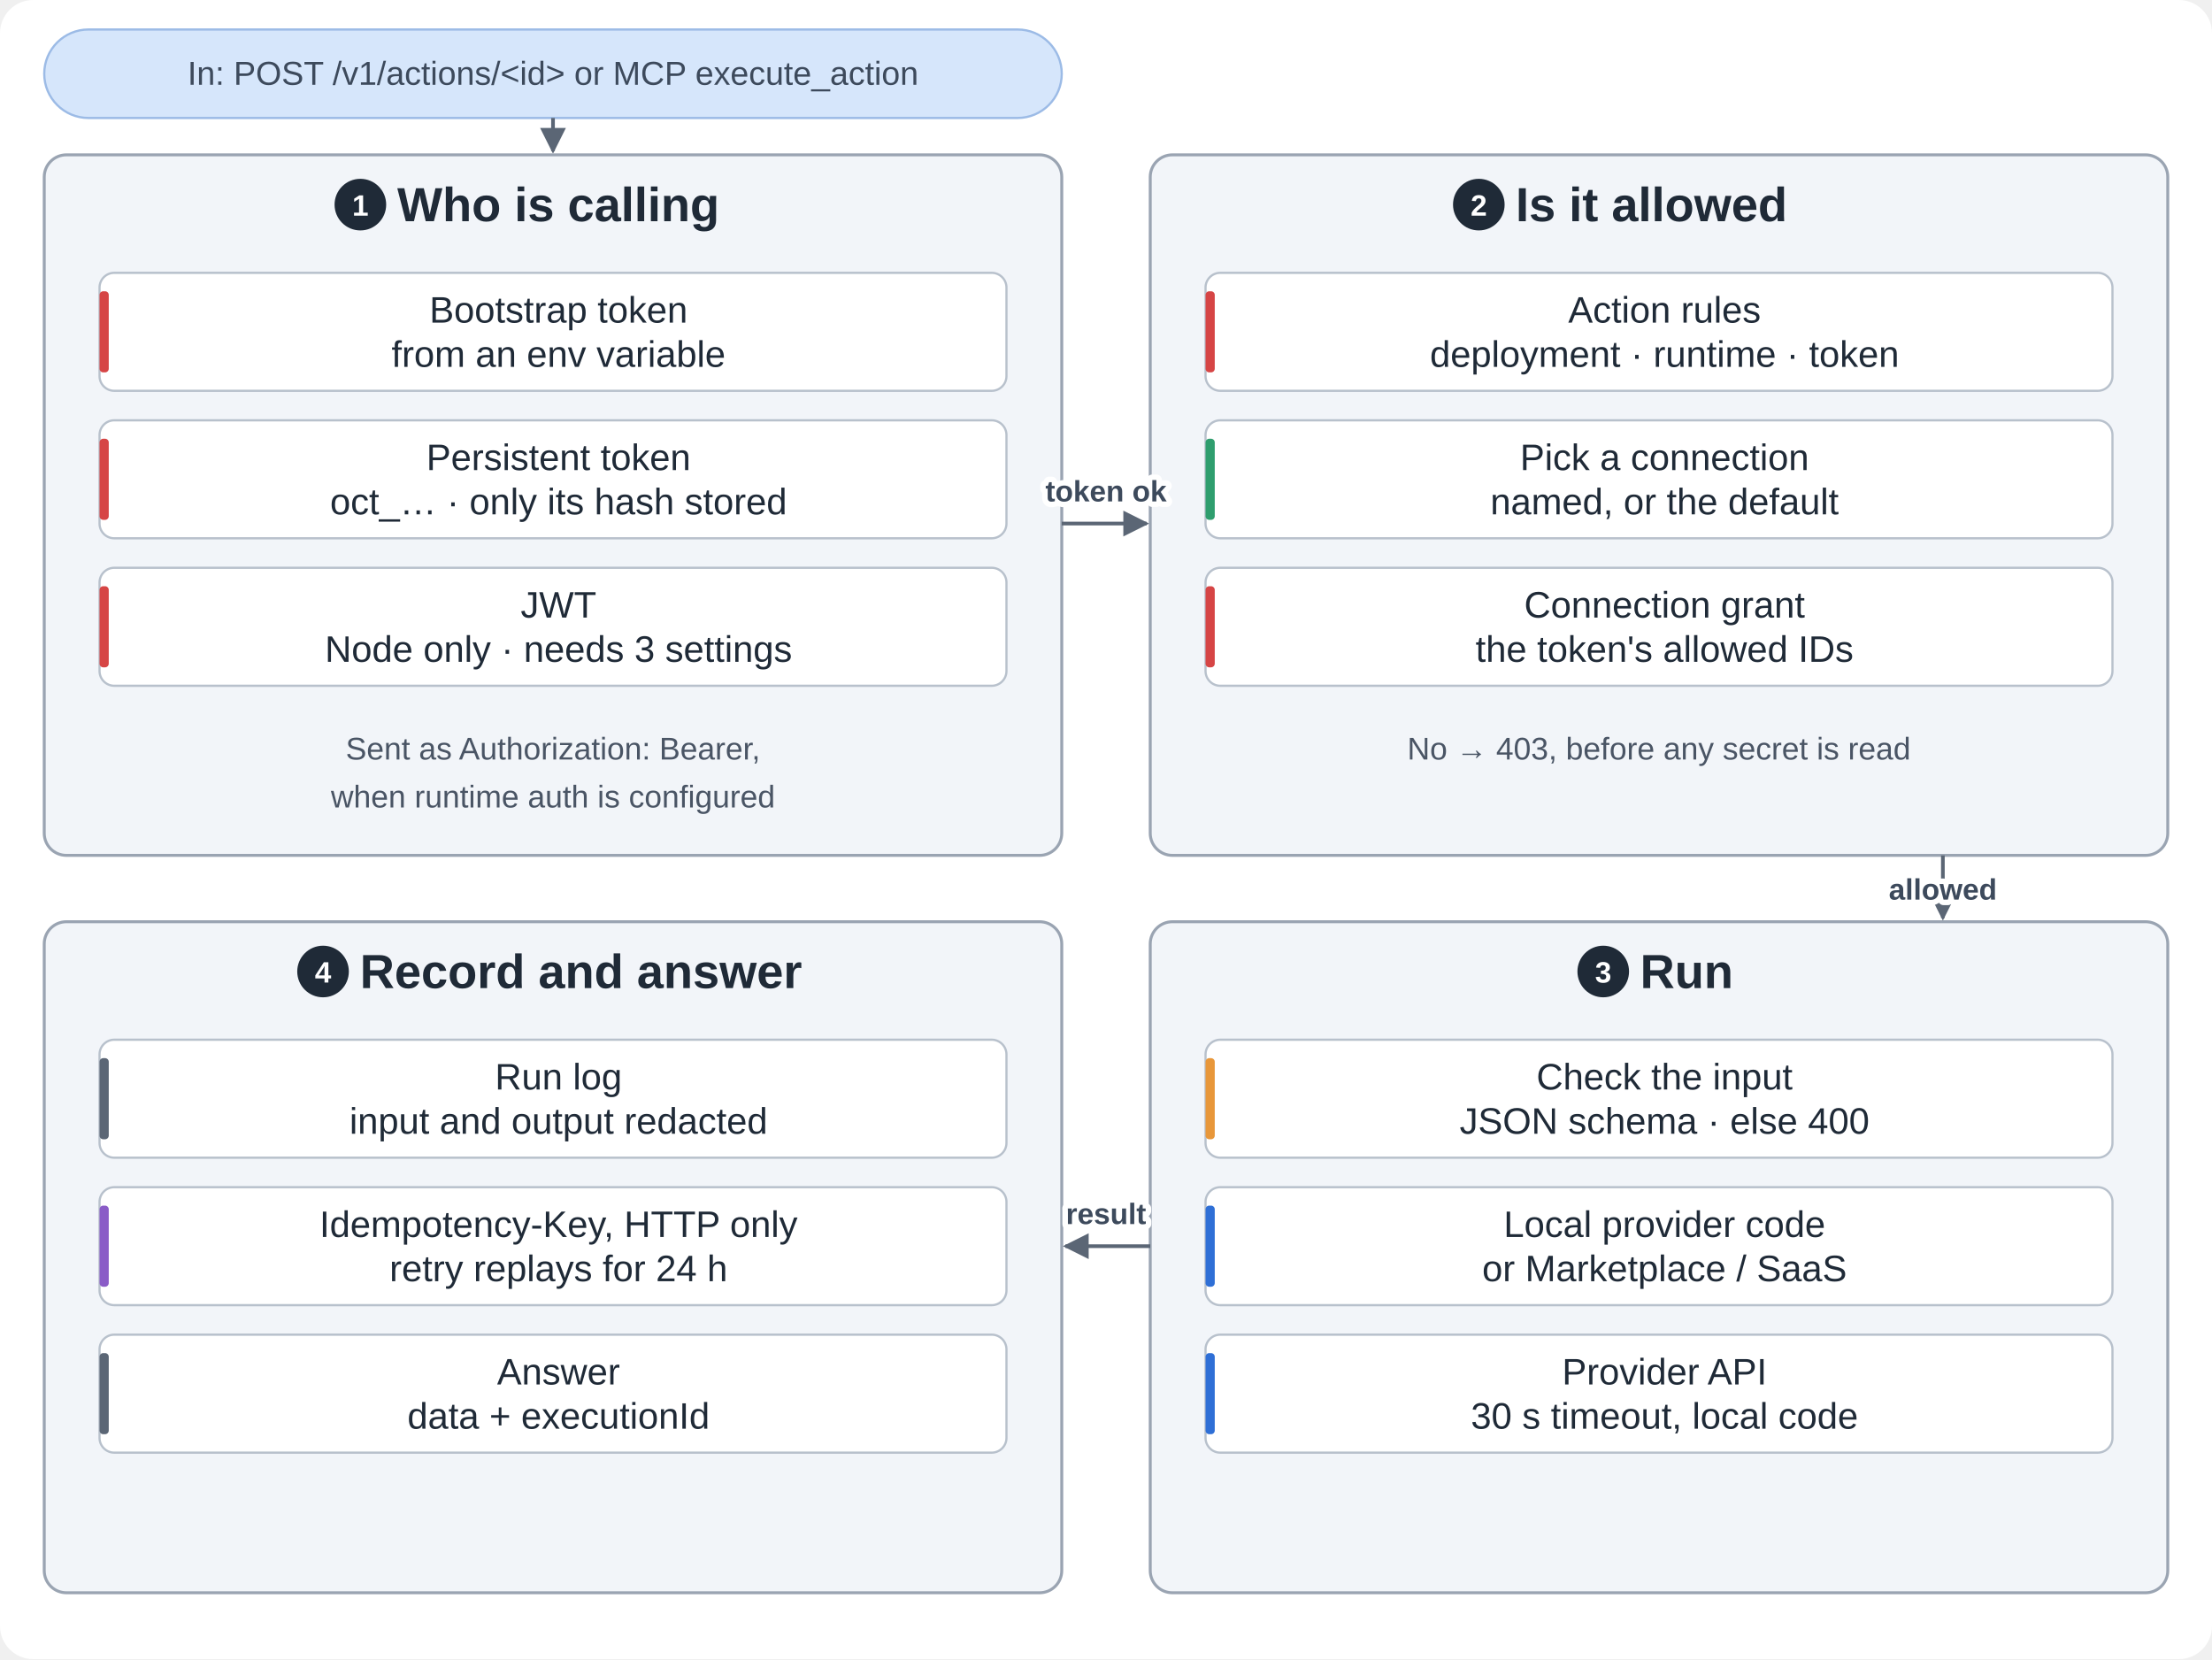
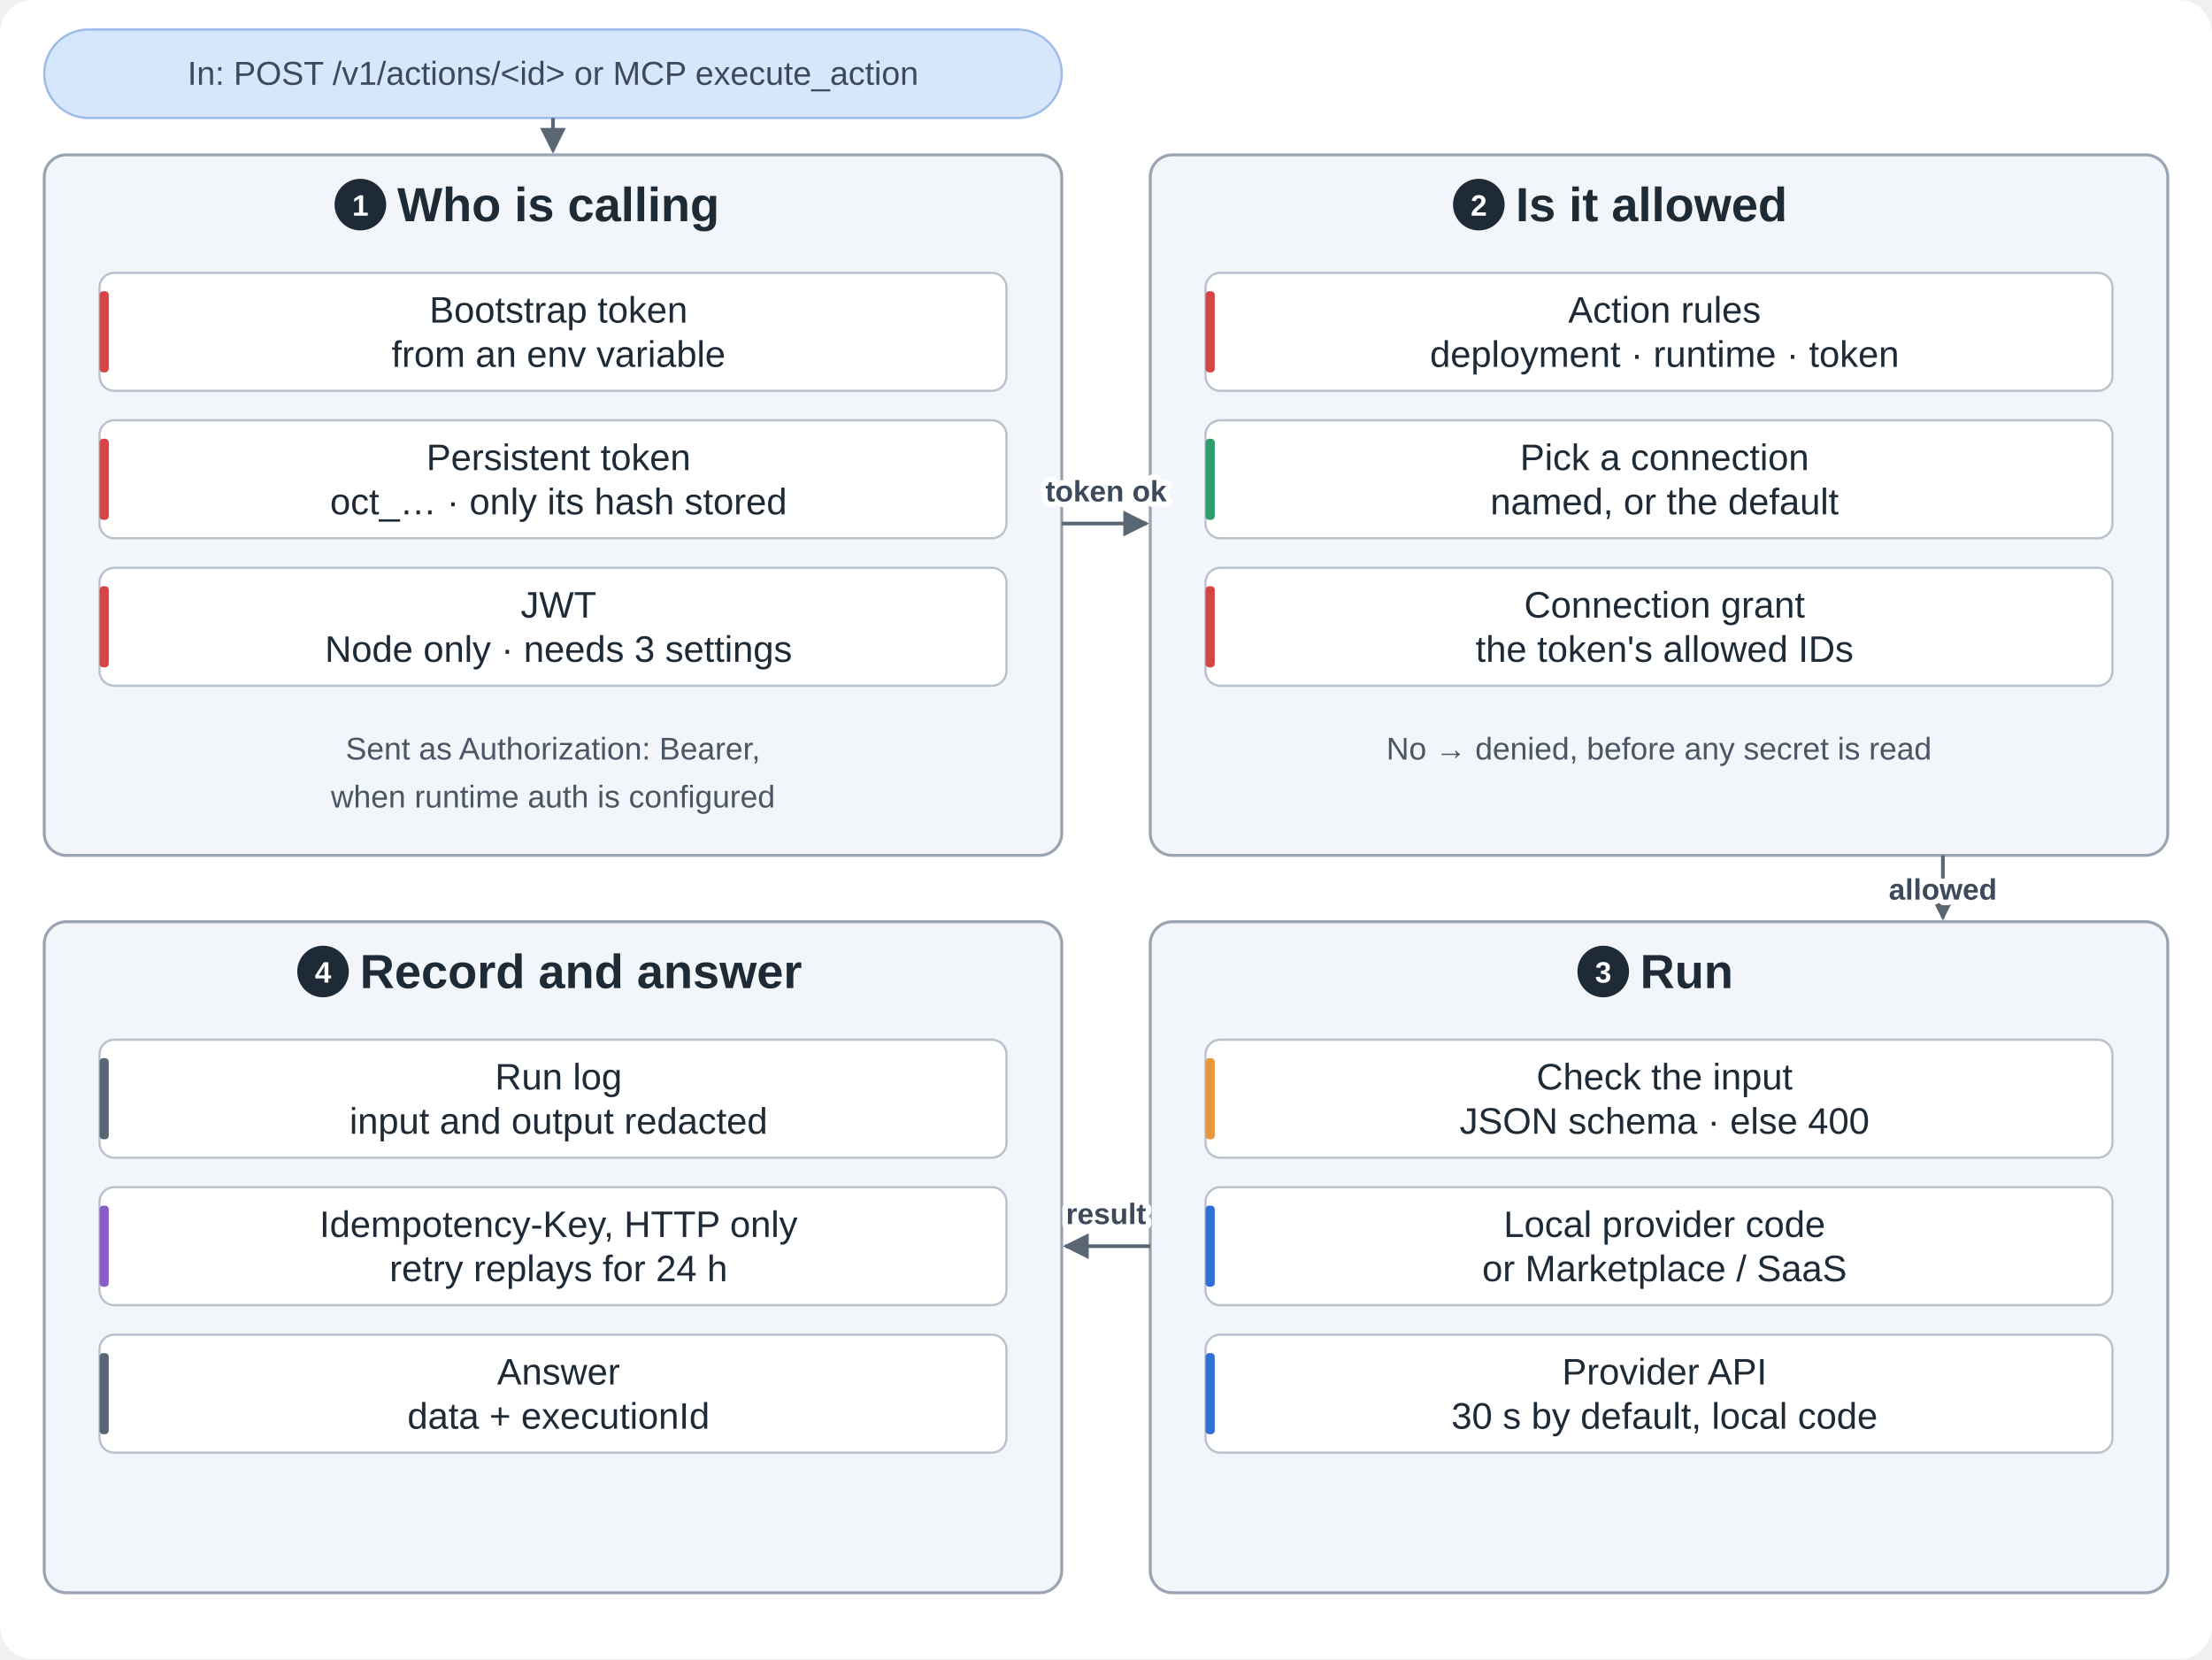
<svg xmlns="http://www.w3.org/2000/svg" viewBox="0 0 1200 900" width="1200" height="900" role="img" aria-labelledby="t d">
  <defs>
    <marker id="arr" viewBox="0 0 10 10" refX="9" refY="5" markerWidth="7" markerHeight="7" orient="auto">
      <path d="M0 0L10 5L0 10z" fill="#5b6675" />
    </marker>
    <marker id="ca" viewBox="0 0 10 10" refX="5" refY="5" markerWidth="6" markerHeight="6" orient="auto">
      <path d="M0 0L10 5L0 10z" fill="#5b6675" />
    </marker>
  </defs>
  <style>
text{font-family:-apple-system,"Helvetica Neue",Arial,"PingFang SC",sans-serif;fill:#1f2a37}
.gt{font-size:26px;font-weight:700}
.st{font-size:20px;font-weight:700}
.ag{font-size:20px}
.q{font-size:18px;fill:#3d4a5c}
.lb{font-size:17px;fill:#4a5565}
.al{font-size:16px;font-weight:600;fill:#3d4a5c;paint-order:stroke;stroke:#ffffff;stroke-width:6px;stroke-linejoin:round}
.grp{fill:#f2f5f9;stroke:#9aa4b2;stroke-width:1.6}
.sub{fill:#e8edf3;stroke:#b8c1cc;stroke-width:1.2}
.agent{fill:#ffffff;stroke:#b8c1cc;stroke-width:1.2}
.human{fill:#d6e6fb;stroke:#9cbbe6;stroke-width:1.2}
.front{fill:#dcf0e0;stroke:#9ccfa8;stroke-width:1.2}
.flow{stroke:#5b6675;stroke-width:2;fill:none;marker-end:url(#arr)}
.back{stroke-dasharray:7 5}
.cyc{stroke:#5b6675;stroke-width:2;fill:none;marker-end:url(#ca)}
.num{fill:#1f2a37}
.numt{font-size:16px;font-weight:700;fill:#ffffff}
</style>
  <rect width="1200" height="900" rx="18" fill="#ffffff" />
  <rect x="24" y="16" width="552" height="48" rx="24.0" class="human" />
  <text x="300.0" y="46.0" class="q" text-anchor="middle">In: POST /v1/actions/&lt;id&gt; or MCP execute_action</text>
  <path d="M300.0 64V82" class="flow" />
  <rect x="24" y="84" width="552" height="380" rx="12" class="grp" />
  <circle cx="195.5" cy="111" r="14" class="num" />
  <text x="195.5" y="117" class="numt" text-anchor="middle">1</text>
  <text x="215.5" y="120" class="gt" text-anchor="start">Who is calling</text>
  <rect x="54" y="148" width="492" height="64" rx="8" class="agent" />
  <rect x="54" y="158" width="5" height="44" rx="2" fill="#d64545" />
  <text x="303.0" y="175.0" class="ag" text-anchor="middle">Bootstrap token</text>
  <text x="303.0" y="199.0" class="ag" text-anchor="middle">from an env variable</text>
  <rect x="54" y="228" width="492" height="64" rx="8" class="agent" />
  <rect x="54" y="238" width="5" height="44" rx="2" fill="#d64545" />
  <text x="303.0" y="255.0" class="ag" text-anchor="middle">Persistent token</text>
  <text x="303.0" y="279.0" class="ag" text-anchor="middle">oct_… · only its hash stored</text>
  <rect x="54" y="308" width="492" height="64" rx="8" class="agent" />
  <rect x="54" y="318" width="5" height="44" rx="2" fill="#d64545" />
  <text x="303.0" y="335.0" class="ag" text-anchor="middle">JWT</text>
  <text x="303.0" y="359.0" class="ag" text-anchor="middle">Node only · needs 3 settings</text>
  <text x="300.0" y="412" class="lb" text-anchor="middle">Sent as Authorization: Bearer,</text>
  <text x="300.0" y="438" class="lb" text-anchor="middle">when runtime auth is configured</text>
  <rect x="624" y="84" width="552" height="380" rx="12" class="grp" />
  <circle cx="802.25" cy="111" r="14" class="num" />
  <text x="802.25" y="117" class="numt" text-anchor="middle">2</text>
  <text x="822.25" y="120" class="gt" text-anchor="start">Is it allowed</text>
  <rect x="654" y="148" width="492" height="64" rx="8" class="agent" />
  <rect x="654" y="158" width="5" height="44" rx="2" fill="#d64545" />
  <text x="903.0" y="175.0" class="ag" text-anchor="middle">Action rules</text>
  <text x="903.0" y="199.0" class="ag" text-anchor="middle">deployment · runtime · token</text>
  <rect x="654" y="228" width="492" height="64" rx="8" class="agent" />
  <rect x="654" y="238" width="5" height="44" rx="2" fill="#2f9e6e" />
  <text x="903.0" y="255.0" class="ag" text-anchor="middle">Pick a connection</text>
  <text x="903.0" y="279.0" class="ag" text-anchor="middle">named, or the default</text>
  <rect x="654" y="308" width="492" height="64" rx="8" class="agent" />
  <rect x="654" y="318" width="5" height="44" rx="2" fill="#d64545" />
  <text x="903.0" y="335.0" class="ag" text-anchor="middle">Connection grant</text>
  <text x="903.0" y="359.0" class="ag" text-anchor="middle">the token's allowed IDs</text>
-   <text x="900.0" y="412" class="lb" text-anchor="middle">No → 403, before any secret is read</text>
+   <text x="900.0" y="412" class="lb" text-anchor="middle">No → denied, before any secret is read</text>
  <rect x="624" y="500" width="552" height="364" rx="12" class="grp" />
  <circle cx="869.75" cy="527" r="14" class="num" />
  <text x="869.75" y="533" class="numt" text-anchor="middle">3</text>
  <text x="889.75" y="536" class="gt" text-anchor="start">Run</text>
  <rect x="654" y="564" width="492" height="64" rx="8" class="agent" />
  <rect x="654" y="574" width="5" height="44" rx="2" fill="#e8973a" />
  <text x="903.0" y="591.0" class="ag" text-anchor="middle">Check the input</text>
  <text x="903.0" y="615.0" class="ag" text-anchor="middle">JSON schema · else 400</text>
  <rect x="654" y="644" width="492" height="64" rx="8" class="agent" />
  <rect x="654" y="654" width="5" height="44" rx="2" fill="#2f6fd6" />
  <text x="903.0" y="671.0" class="ag" text-anchor="middle">Local provider code</text>
  <text x="903.0" y="695.0" class="ag" text-anchor="middle">or Marketplace / SaaS</text>
  <rect x="654" y="724" width="492" height="64" rx="8" class="agent" />
  <rect x="654" y="734" width="5" height="44" rx="2" fill="#2f6fd6" />
  <text x="903.0" y="751.0" class="ag" text-anchor="middle">Provider API</text>
-   <text x="903.0" y="775.0" class="ag" text-anchor="middle">30 s timeout, local code</text>
+   <text x="903.0" y="775.0" class="ag" text-anchor="middle">30 s by default, local code</text>
  <rect x="24" y="500" width="552" height="364" rx="12" class="grp" />
  <circle cx="175.25" cy="527" r="14" class="num" />
  <text x="175.25" y="533" class="numt" text-anchor="middle">4</text>
  <text x="195.25" y="536" class="gt" text-anchor="start">Record and answer</text>
  <rect x="54" y="564" width="492" height="64" rx="8" class="agent" />
  <rect x="54" y="574" width="5" height="44" rx="2" fill="#5b6675" />
  <text x="303.0" y="591.0" class="ag" text-anchor="middle">Run log</text>
  <text x="303.0" y="615.0" class="ag" text-anchor="middle">input and output redacted</text>
  <rect x="54" y="644" width="492" height="64" rx="8" class="agent" />
  <rect x="54" y="654" width="5" height="44" rx="2" fill="#8a5cc7" />
  <text x="303.0" y="671.0" class="ag" text-anchor="middle">Idempotency-Key, HTTP only</text>
  <text x="303.0" y="695.0" class="ag" text-anchor="middle">retry replays for 24 h</text>
  <rect x="54" y="724" width="492" height="64" rx="8" class="agent" />
  <rect x="54" y="734" width="5" height="44" rx="2" fill="#5b6675" />
  <text x="303.0" y="751.0" class="ag" text-anchor="middle">Answer</text>
  <text x="303.0" y="775.0" class="ag" text-anchor="middle">data + executionId</text>
  <path d="M576 284H622" class="flow" />
  <text x="600" y="272" class="al" text-anchor="middle">token ok</text>
  <path d="M1054 464V498" class="flow" />
  <text x="1054" y="488" class="al" text-anchor="middle">allowed</text>
  <path d="M624 676H578" class="flow" />
  <text x="600" y="664" class="al" text-anchor="middle">result</text>
</svg>
